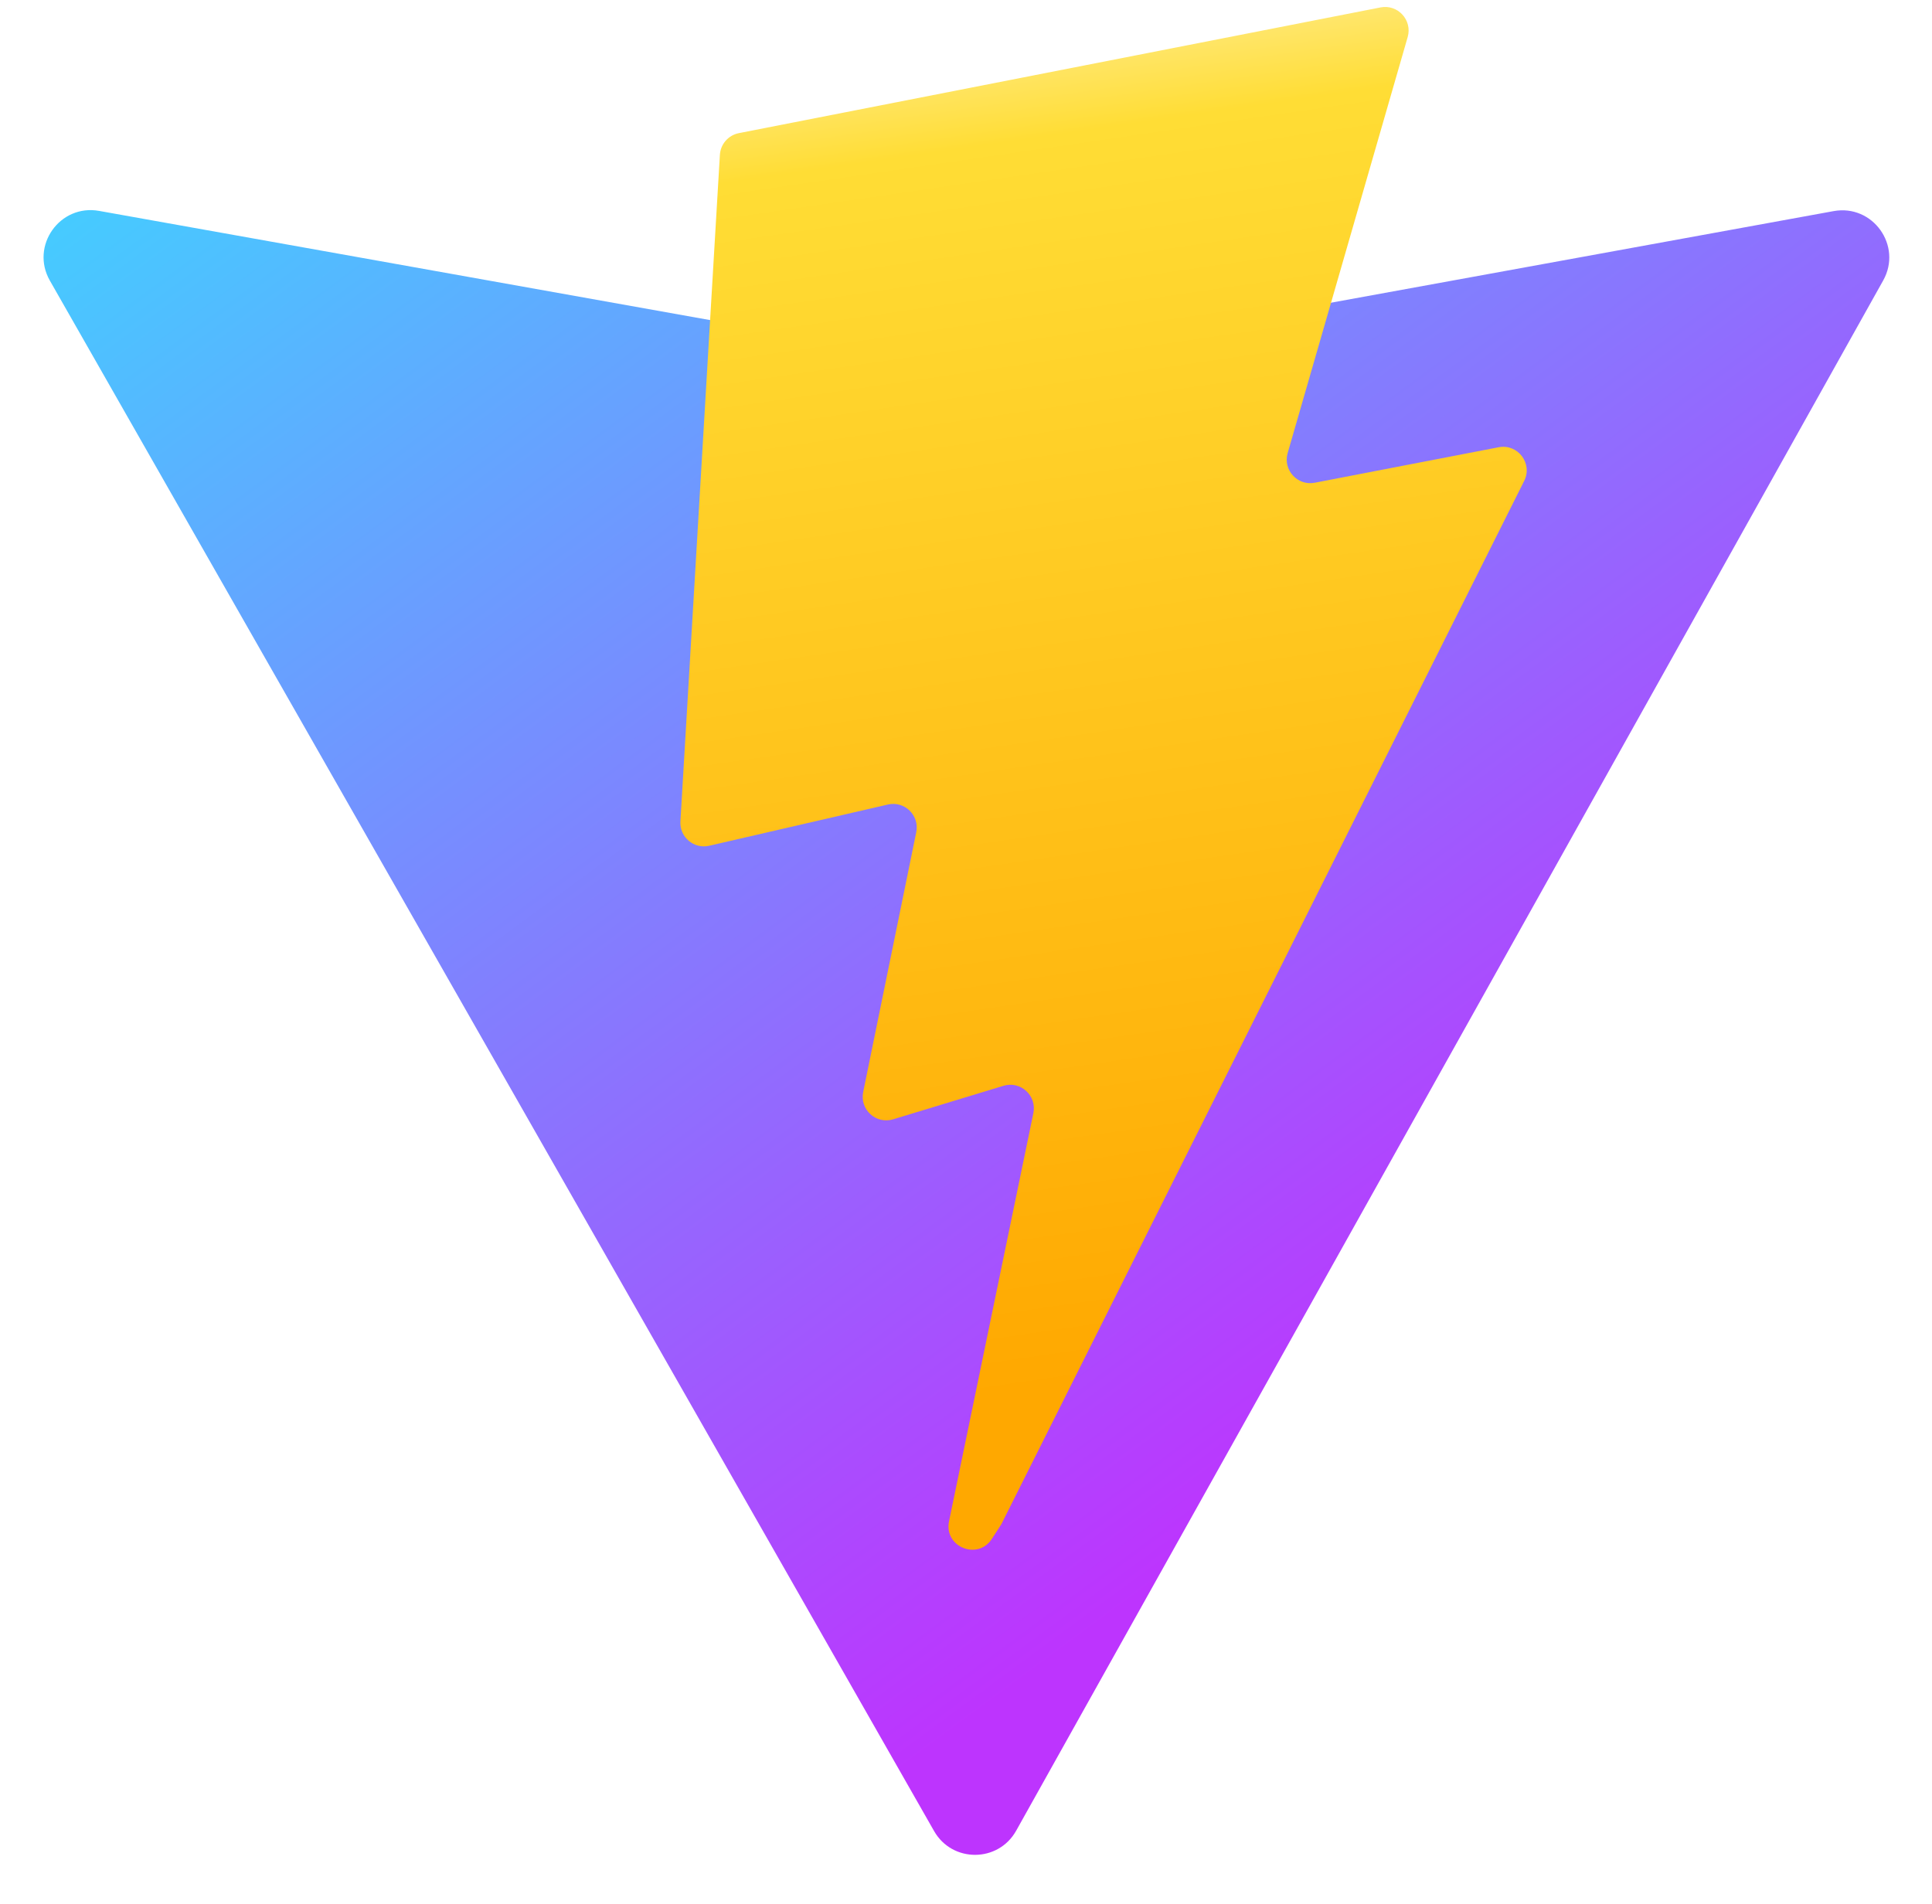
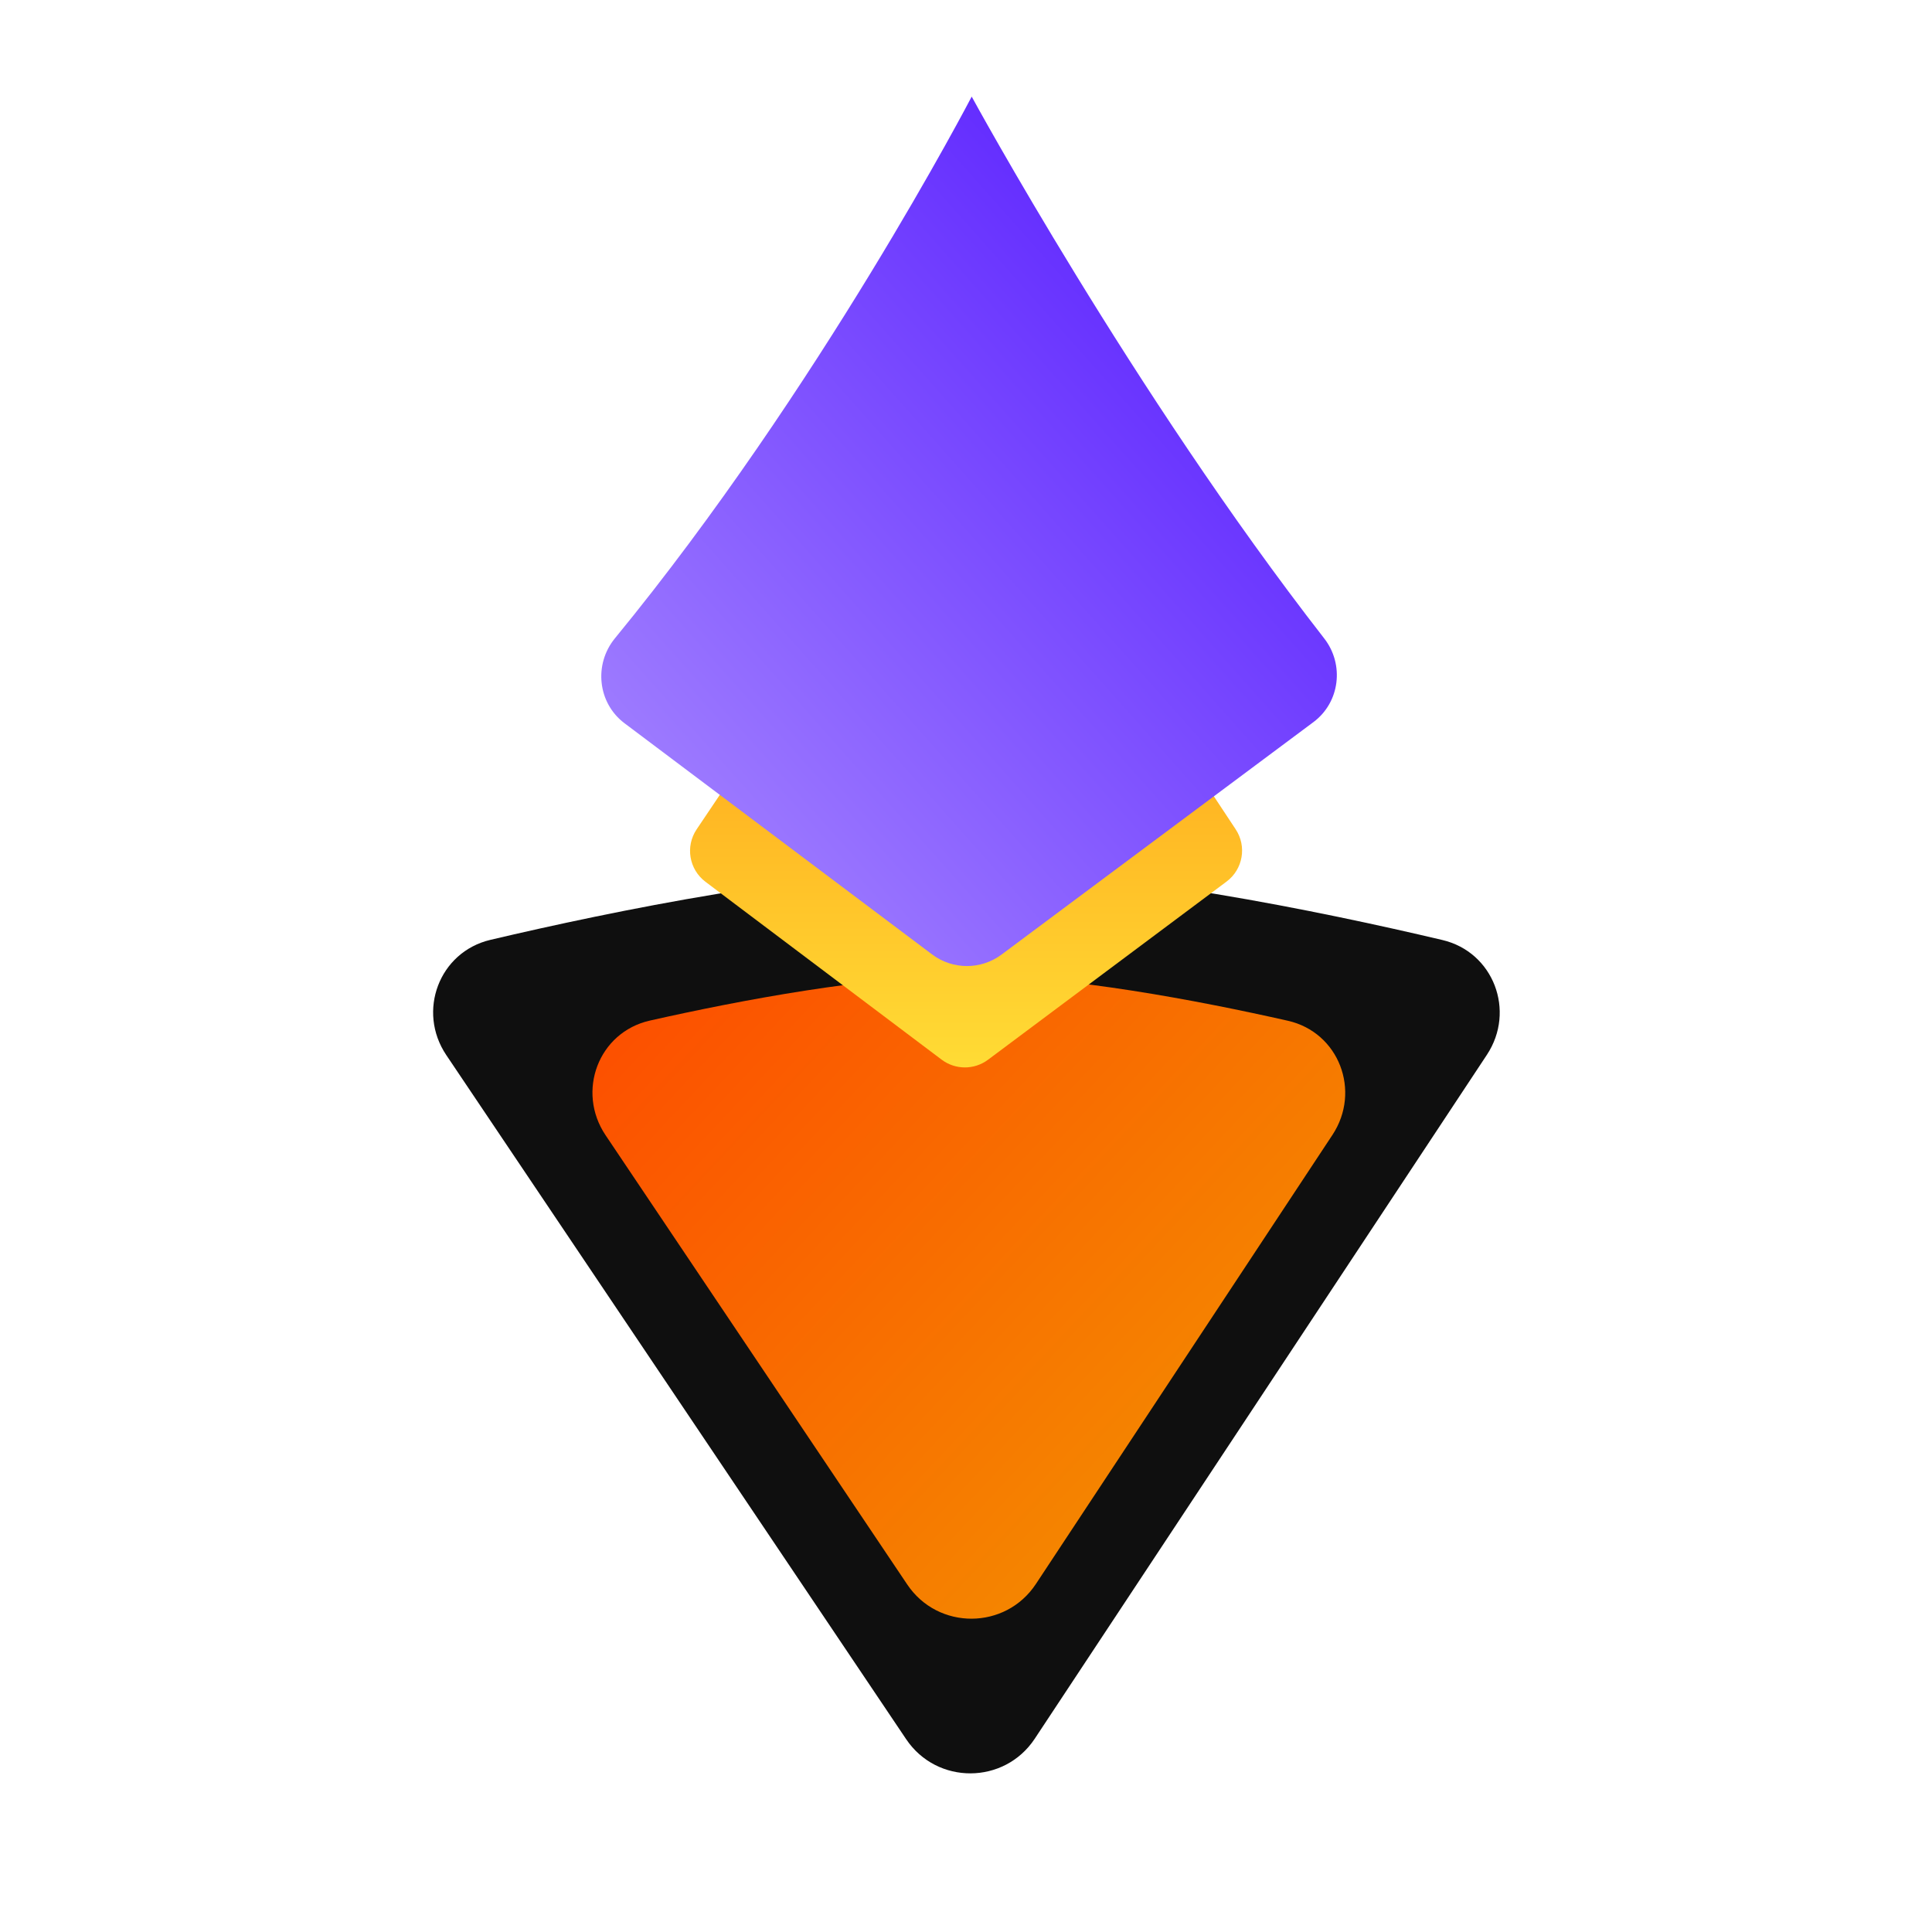
- <svg xmlns="http://www.w3.org/2000/svg" width="410" height="404" fill="none" viewBox="0 0 410 404">
-   <path fill="url(#paint0_linear)" d="M399.641 59.525L215.643 388.545C211.844 395.338 202.084 395.378 198.228 388.618L10.582 59.556C6.381 52.19 12.68 43.267 21.028 44.759L205.223 77.682C206.398 77.892 207.601 77.89 208.776 77.676L389.119 44.806C397.439 43.289 403.768 52.143 399.641 59.525Z" />
-   <path fill="url(#paint1_linear)" d="M292.965 1.574L156.801 28.255C154.563 28.694 152.906 30.59 152.771 32.866L144.395 174.33C144.198 177.662 147.258 180.248 150.51 179.498L188.42 170.749C191.967 169.931 195.172 173.055 194.443 176.622L183.18 231.775C182.422 235.487 185.907 238.661 189.532 237.56L212.947 230.446C216.577 229.344 220.065 232.527 219.297 236.242L201.398 322.875C200.278 328.294 207.486 331.249 210.492 326.603L212.5 323.5L323.454 102.072C325.312 98.365 322.108 94.137 318.036 94.923L279.014 102.454C275.347 103.161 272.227 99.746 273.262 96.158L298.731 7.867C299.767 4.273 296.636 0.855 292.965 1.574Z" />
+ <svg xmlns="http://www.w3.org/2000/svg" width="400" height="400" viewBox="0 0 400 400" fill="none">
+   <path d="M307.847 218.383L214.236 359.979C207.939 369.503 193.98 369.557 187.61 360.082L92.398 218.443C86.301 209.374 90.907 197.09 101.544 194.584C126.717 188.654 168.909 179.979 200.25 180C231.503 180.021 273.585 188.704 298.641 194.621C309.224 197.12 313.844 209.312 307.847 218.383Z" fill="#0F0F0F" />
+   <path d="M275.867 234.974L214.47 327.949C208.174 337.483 194.203 337.537 187.835 328.052L125.377 235.034C119.289 225.966 123.902 213.698 134.557 211.298C153.128 207.116 180.111 201.986 200.682 202C221.203 202.014 248.127 207.155 266.623 211.332C277.225 213.726 281.856 225.904 275.867 234.974Z" fill="url(#paint0_linear_349_5)" />
+   <path d="M200.5 88L144.23 171.708C141.858 175.236 142.66 180.003 146.056 182.561L194.957 219.39C197.797 221.529 201.709 221.537 204.557 219.41L253.948 182.52C257.345 179.983 258.173 175.236 255.834 171.699L200.5 88Z" fill="url(#paint1_linear_349_5)" />
+   <path d="M201.179 20C201.179 20 169.723 80.469 127.316 132.152C122.898 137.536 123.736 145.56 129.304 149.744L192.981 197.604C197.237 200.803 203.093 200.814 207.362 197.632L271.928 149.507C277.415 145.418 278.369 137.582 274.165 132.182C234.509 81.248 201.179 20 201.179 20Z" fill="url(#paint2_linear_349_5)" />
  <defs>
-     <linearGradient id="paint0_linear" x1="6" x2="235" y1="33" y2="344" gradientUnits="userSpaceOnUse">
-       <stop stop-color="#41D1FF" />
-       <stop offset="1" stop-color="#BD34FE" />
+     <linearGradient id="paint0_linear_349_5" x1="73.5" y1="193" x2="381.5" y2="481.5" gradientUnits="userSpaceOnUse">
+       <stop stop-color="#FF3C00" />
+       <stop offset="0.777" stop-color="#EEB600" />
    </linearGradient>
-     <linearGradient id="paint1_linear" x1="194.651" x2="236.076" y1="8.818" y2="292.989" gradientUnits="userSpaceOnUse">
-       <stop stop-color="#FFEA83" />
-       <stop offset=".083" stop-color="#FFDD35" />
-       <stop offset="1" stop-color="#FFA800" />
+     <linearGradient id="paint1_linear_349_5" x1="200" y1="51" x2="200" y2="223" gradientUnits="userSpaceOnUse">
+       <stop stop-color="#FF6A00" />
+       <stop offset="1" stop-color="#FFDD35" />
+     </linearGradient>
+     <linearGradient id="paint2_linear_349_5" x1="242.5" y1="51" x2="-52.5" y2="313.5" gradientUnits="userSpaceOnUse">
+       <stop stop-color="#6028FF" />
+       <stop offset="1" stop-color="white" />
    </linearGradient>
  </defs>
</svg>
